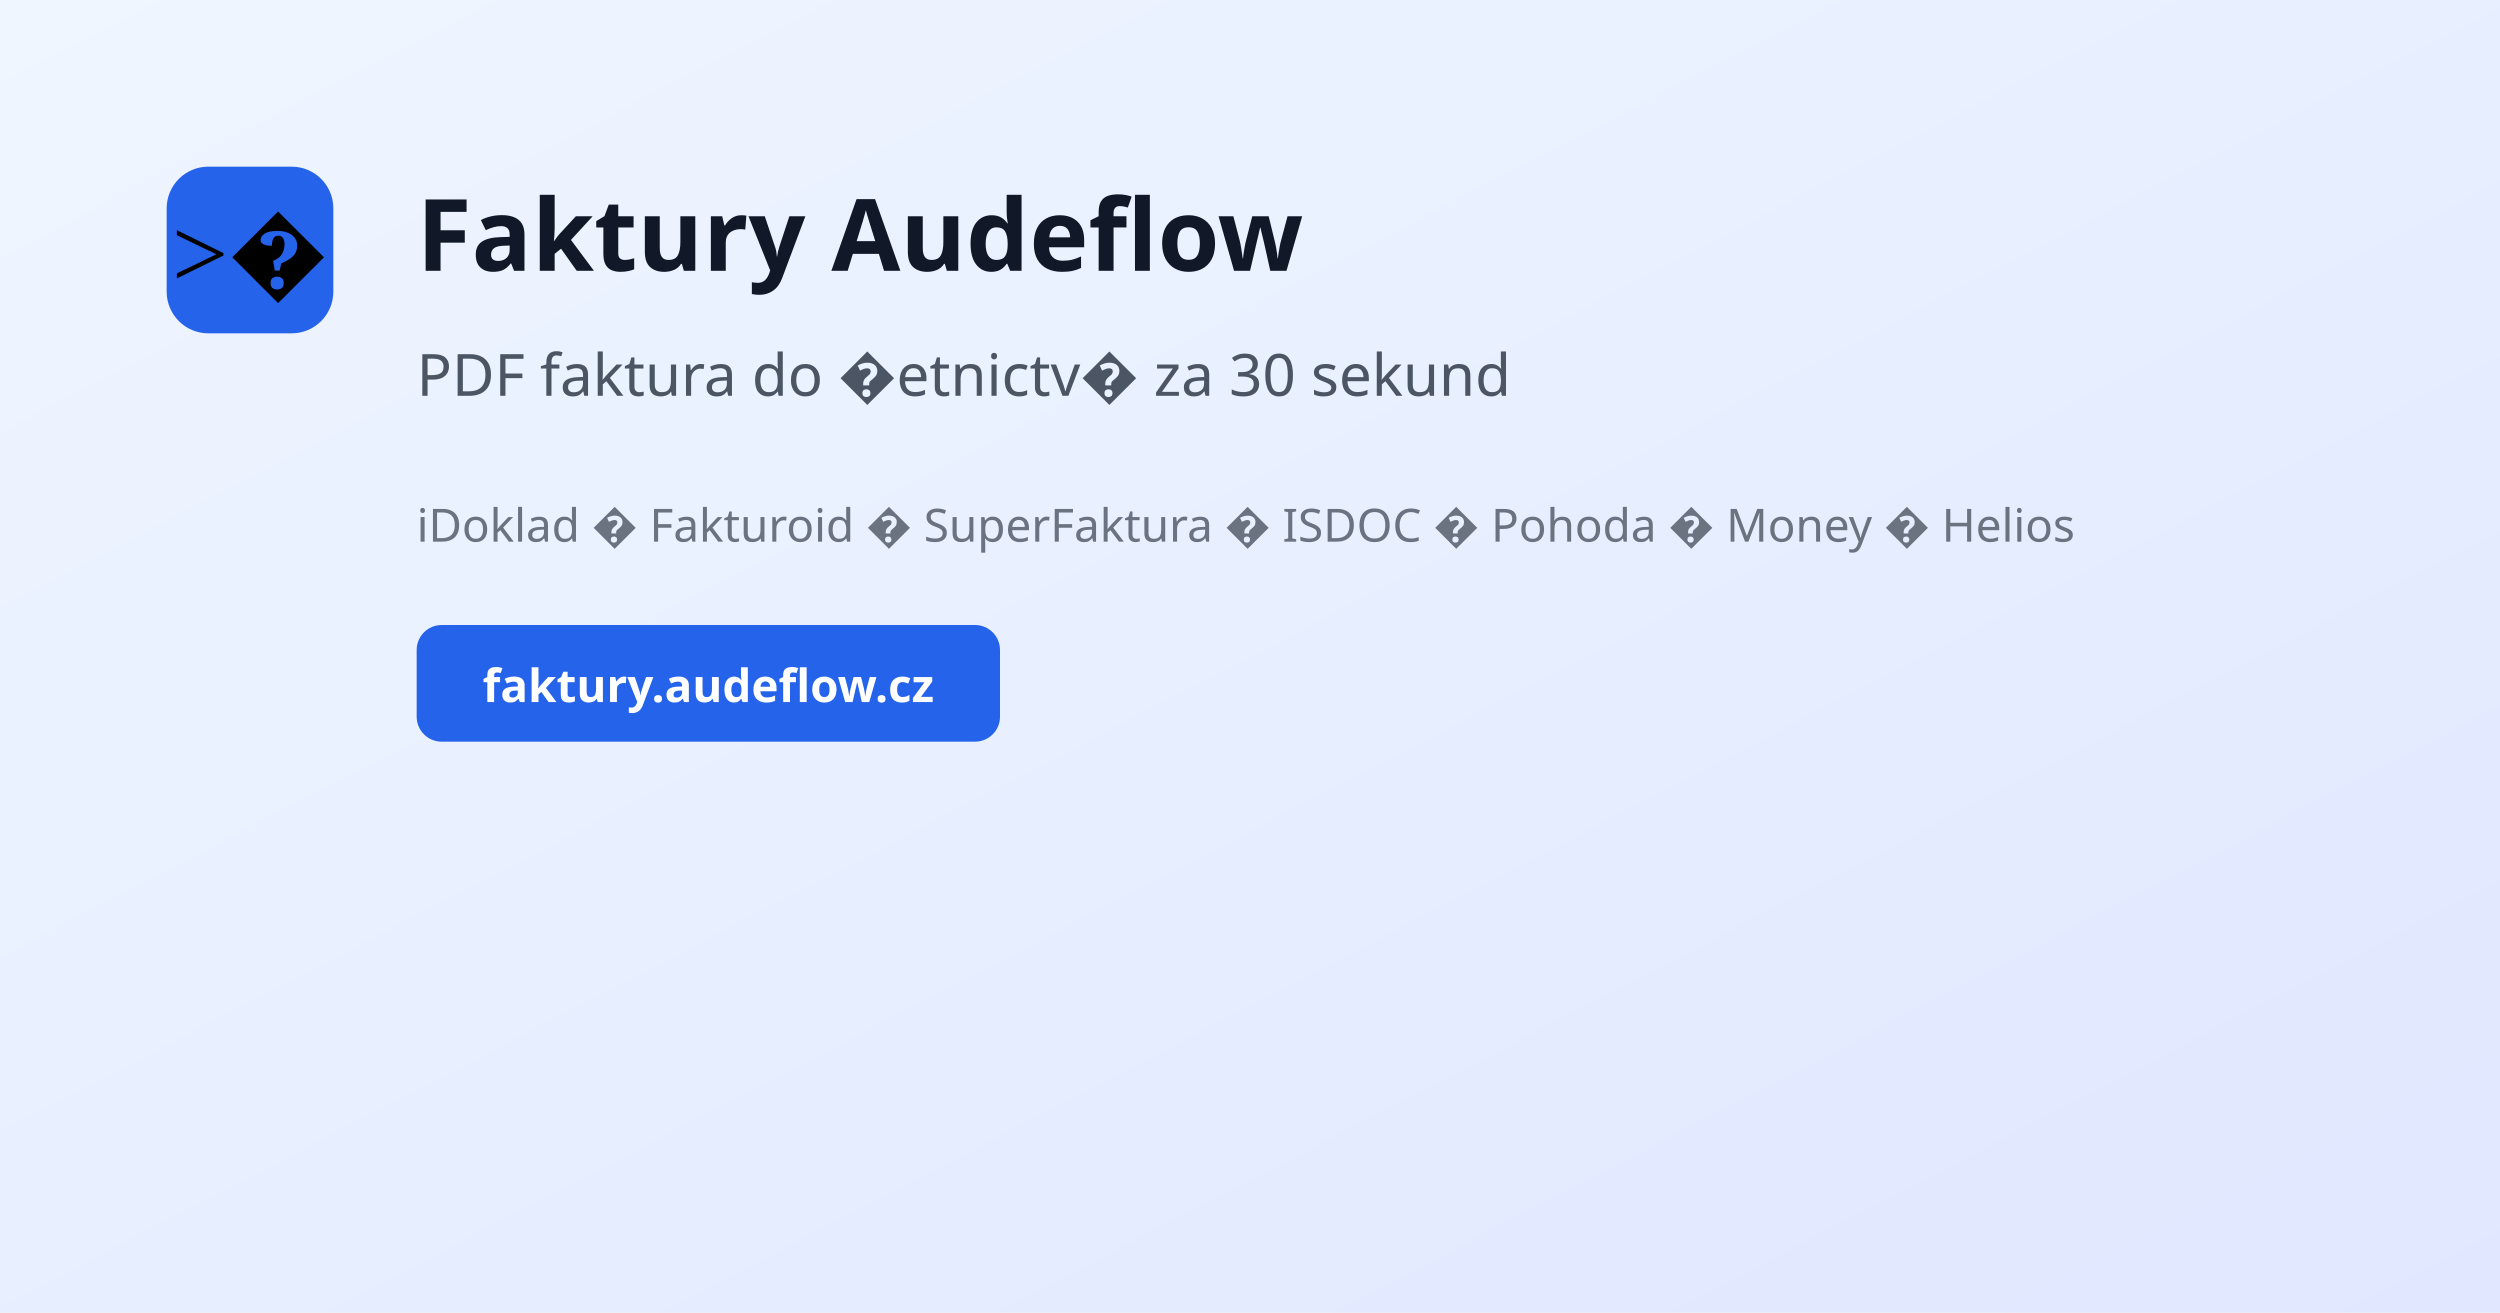
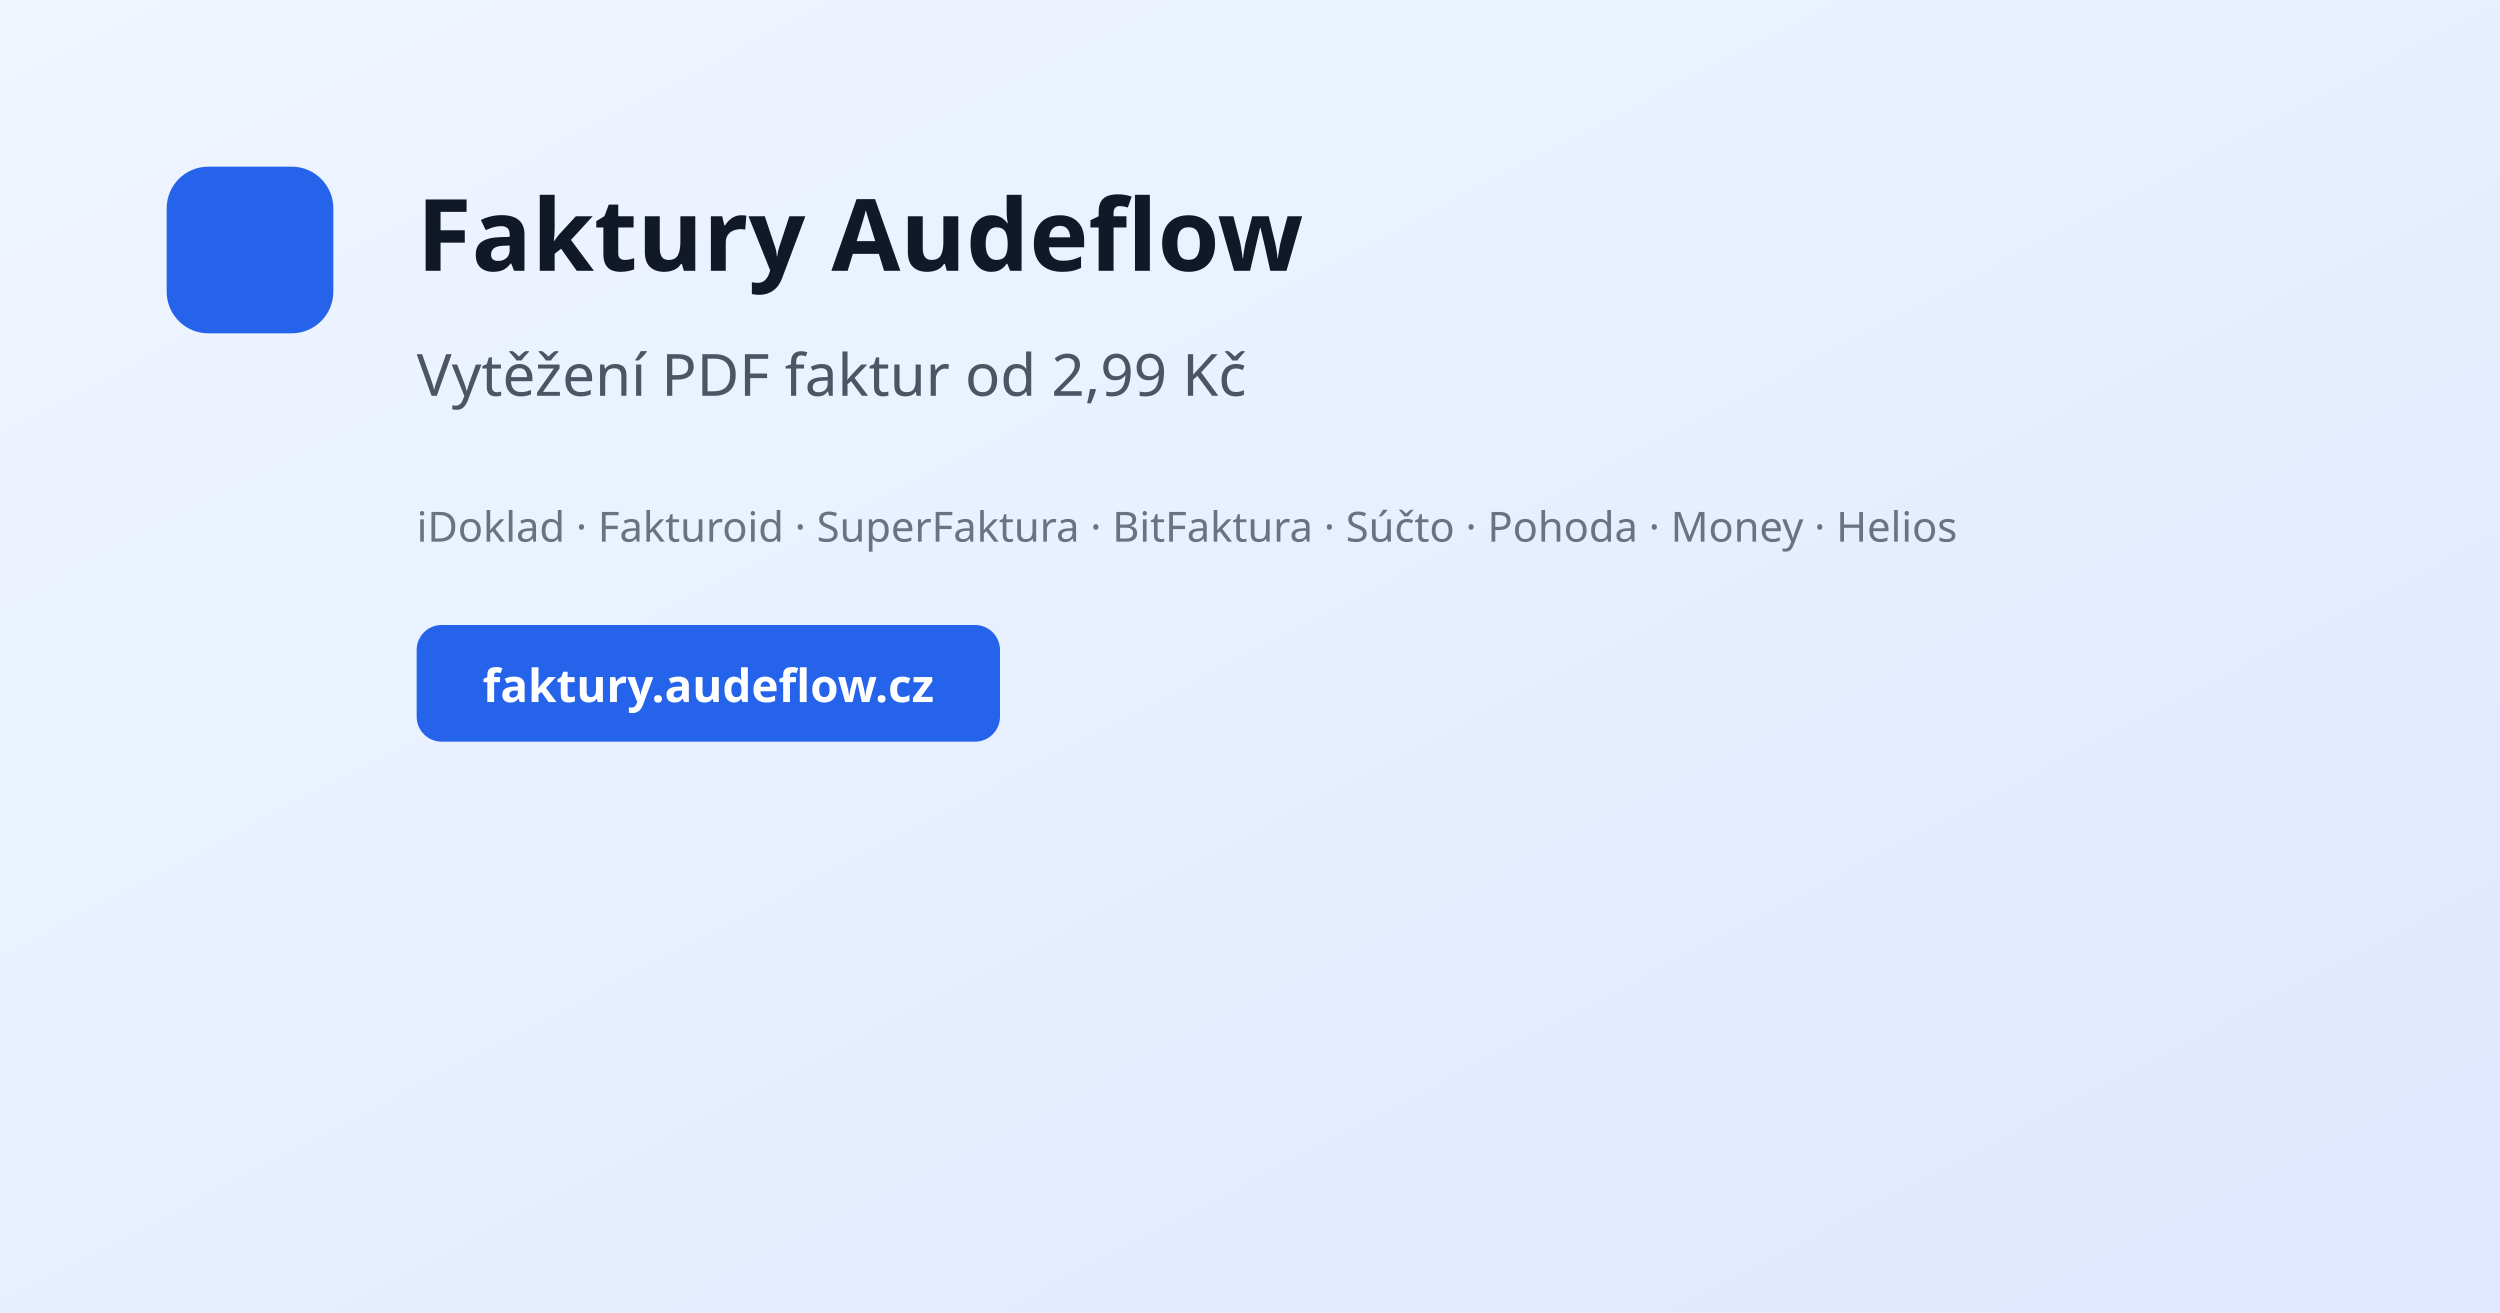
<svg xmlns="http://www.w3.org/2000/svg" width="1200" height="630" viewBox="0 0 1200 630">
  <defs>
    <linearGradient id="bg" x1="0%" y1="0%" x2="100%" y2="100%">
      <stop offset="0%" style="stop-color:#eff6ff" />
      <stop offset="100%" style="stop-color:#e0e7ff" />
    </linearGradient>
  </defs>
  <rect width="1200" height="630" fill="url(#bg)" />
  <rect x="80" y="80" width="80" height="80" rx="20" fill="#2563eb" />
-   <text x="120" y="138" font-size="48" text-anchor="middle">&gt;�</text>
  <text x="200" y="130" font-family="system-ui,sans-serif" font-size="48" font-weight="800" fill="#111827">Faktury Audeflow</text>
-   <text x="200" y="190" font-family="system-ui,sans-serif" font-size="28" fill="#4b5563">PDF faktura do �
- etnictv� za 30 sekund</text>
-   <text x="200" y="260" font-family="system-ui,sans-serif" font-size="22" fill="#6b7280">iDoklad � Fakturoid � SuperFaktura � ISDOC � Pohoda � Money � Helios</text>
+   <text x="200" y="190" font-family="system-ui,sans-serif" font-size="28" fill="#4b5563">Vytěžení PDF faktur od 2,99 Kč</text>
+   <text x="200" y="260" font-family="system-ui,sans-serif" font-size="20" fill="#6b7280">iDoklad · Fakturoid · SuperFaktura · BitFaktura · Súčto · Pohoda · Money · Helios</text>
  <rect x="200" y="300" width="280" height="56" rx="12" fill="#2563eb" />
  <text x="340" y="337" font-family="system-ui,sans-serif" font-size="22" font-weight="600" fill="#fff" text-anchor="middle">faktury.audeflow.cz</text>
</svg>
